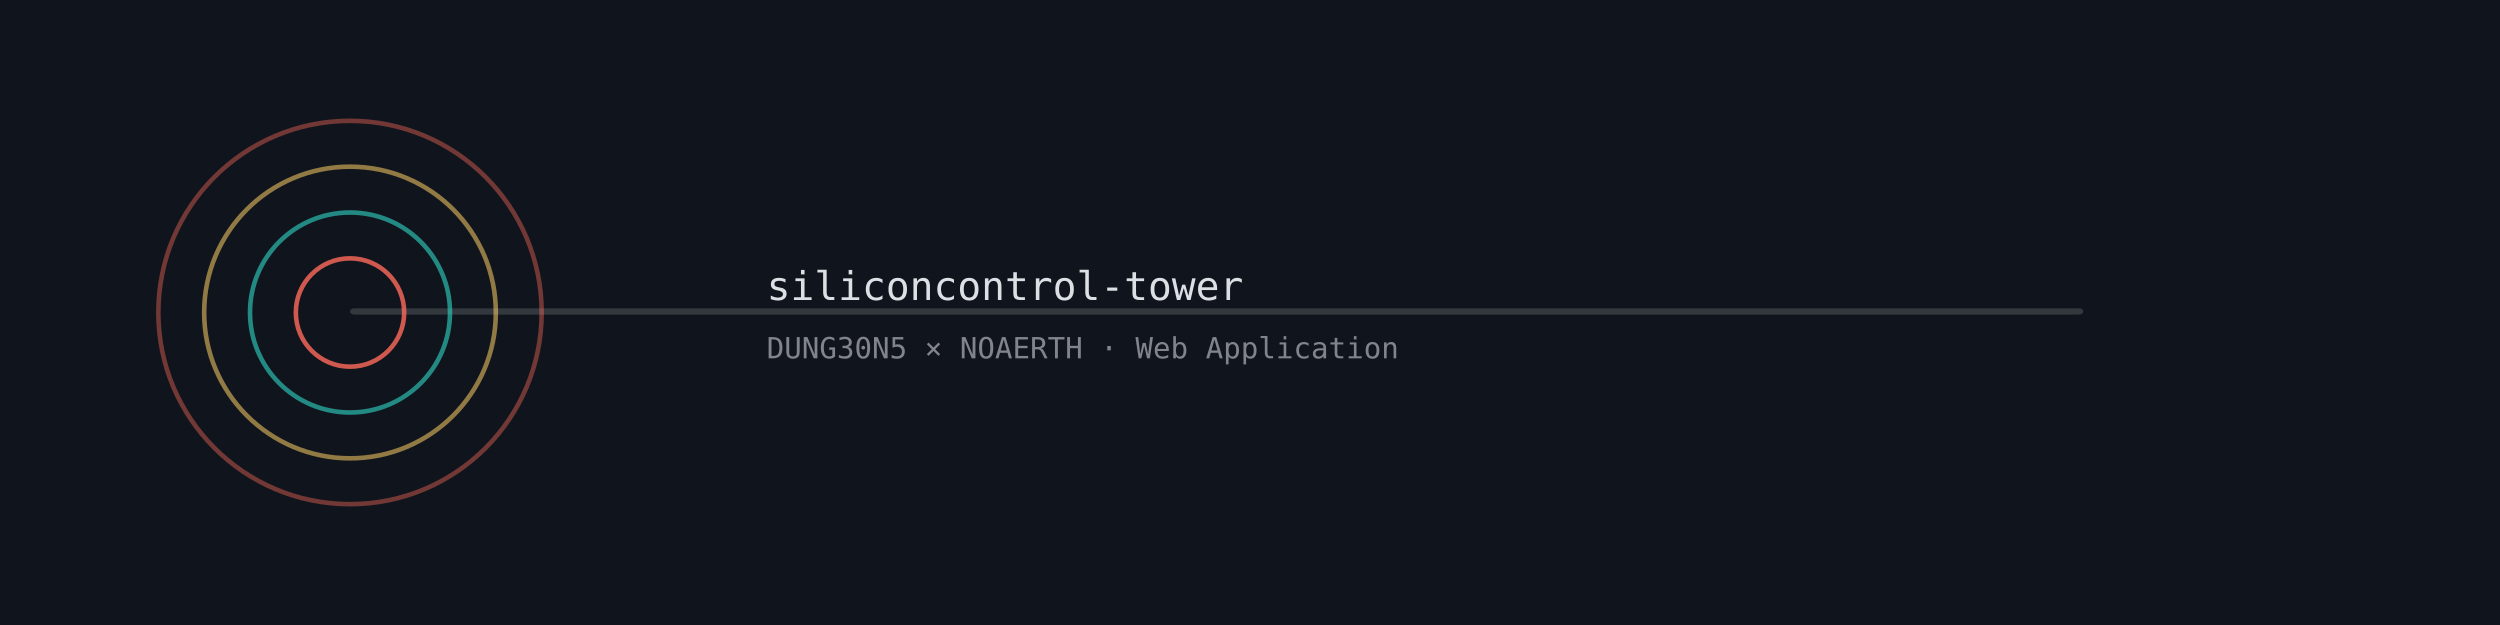
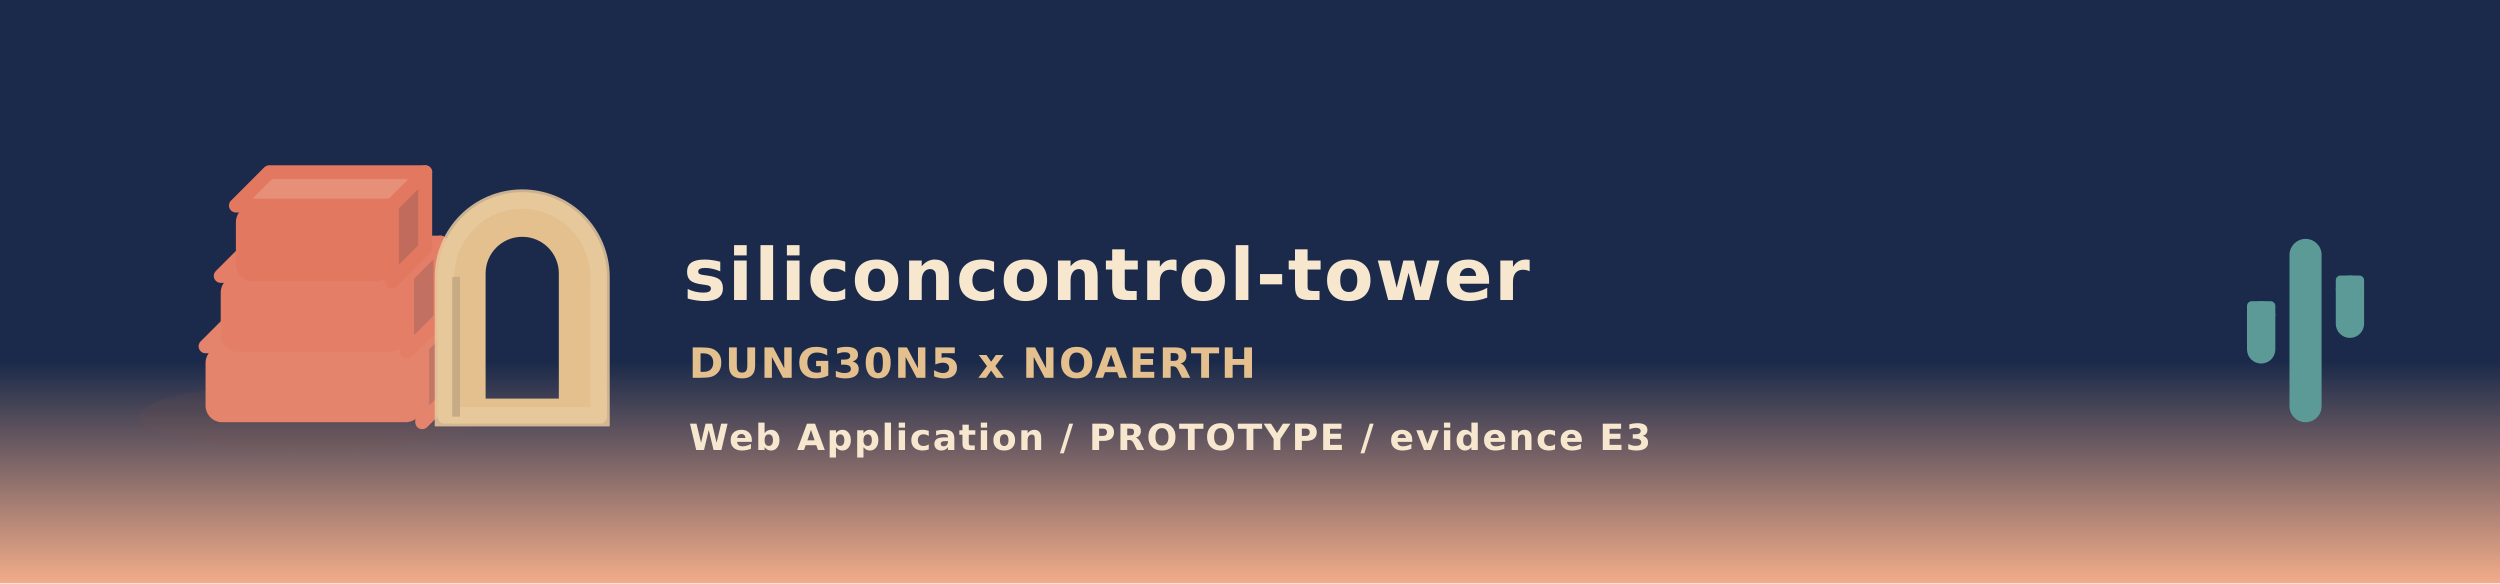
- <svg xmlns="http://www.w3.org/2000/svg" viewBox="0 0 1200 300" width="1200" height="300" role="img" aria-label="siliconcontrol-tower identity object">
-   <rect width="1200" height="300" fill="#10141c" />
-   <defs>
-     <linearGradient id="gft" x1="0" y1="0" x2="1" y2="1">
-       <stop offset="0%" stop-color="#ff6b5a" />
-       <stop offset="100%" stop-color="#2ec4b6" />
-     </linearGradient>
-   </defs>
-   <rect x="168.00" y="148.00" width="832.00" height="3.00" rx="2.00" fill="rgba(242,245,249,0.160)" opacity="1.00" />
-   <circle cx="168.00" cy="150.00" r="26.00" fill="none" stroke="rgba(255,107,90,0.800)" stroke-width="2.20" opacity="1.00" />
-   <circle cx="168.00" cy="150.00" r="48.00" fill="none" stroke="rgba(46,196,182,0.670)" stroke-width="2.20" opacity="1.00" />
-   <circle cx="168.00" cy="150.00" r="70.00" fill="none" stroke="rgba(255,209,102,0.540)" stroke-width="2.20" opacity="1.00" />
-   <circle cx="168.00" cy="150.00" r="92.00" fill="none" stroke="rgba(255,107,90,0.410)" stroke-width="2.20" opacity="1.00" />
-   <text x="368" y="144" font-family="ui-monospace,Menlo,monospace" font-size="19" fill="rgba(242,245,249,0.900)">siliconcontrol-tower</text>
-   <text x="368" y="172" font-family="ui-monospace,Menlo,monospace" font-size="14" fill="rgba(242,245,249,0.500)">DUNG30N5 × NOAERTH · Web Application</text>
+ <svg xmlns="http://www.w3.org/2000/svg" width="900" height="210" viewBox="0 0 900 210" role="img" aria-label="siliconcontrol-tower - identity object">
+   <linearGradient id="skyf" x1="0" y1="0" x2="0" y2="1">
+     <stop offset="0" stop-color="#1b2a4a" />
+     <stop offset="0.62" stop-color="#1b2a4a" />
+     <stop offset="1" stop-color="#f3ad8a" />
+   </linearGradient>
+   <rect width="900" height="210" fill="url(#skyf)" />
+   <rect x="0" y="352" width="900" height="-142" fill="#e3c08d" />
+   <rect x="0" y="352" width="900" height="3" fill="#e6c596" />
+   <ellipse cx="112" cy="150" rx="62" ry="12" fill="rgba(138,90,68,0.11)" />
+   <path d="M74,124.67 L152,124.67 L164,112.67 L86,112.67 Z" fill="#e99a82" stroke="#e5846c" stroke-width="5" stroke-linejoin="round" />
+   <path d="M152,124.67 L164,112.67 L164,140 L152,152 Z" fill="#c37566" stroke="#e5846c" stroke-width="5" stroke-linejoin="round" />
+   <rect x="74" y="124.67" width="78" height="27.33" rx="6" fill="#e5846c" />
+   <path d="M79.46,99.33 L146.54,99.33 L158.54,87.33 L91.46,87.33 Z" fill="#e8957d" stroke="#e47e66" stroke-width="5" stroke-linejoin="round" />
+   <path d="M146.54,99.33 L158.54,87.33 L158.54,114.67 L146.54,126.67 Z" fill="#c27061" stroke="#e47e66" stroke-width="5" stroke-linejoin="round" />
+   <rect x="79.46" y="99.33" width="67.08" height="27.33" rx="6" fill="#e47e66" />
+   <path d="M84.92,74 L141.08,74 L153.08,62 L96.92,62 Z" fill="#e79079" stroke="#e37861" stroke-width="5" stroke-linejoin="round" />
+   <path d="M141.08,74 L153.08,62 L153.08,89.33 L141.08,101.33 Z" fill="#c16b5d" stroke="#e37861" stroke-width="5" stroke-linejoin="round" />
+   <rect x="84.92" y="74" width="56.16" height="27.33" rx="6" fill="#e37861" />
+   <path d="M160,150 L160,99.68 A28,28 0 0 1 216,99.68 L216,150 Z M172.32,146 L172.32,98.43 A15.68,15.68 0 0 1 203.68,98.43 L203.68,146 Z" fill="#e3c08d" fill-rule="evenodd" stroke="#e3c08d" stroke-width="5" stroke-linejoin="round" />
+   <path d="M160,150 L160,99.68 A28,28 0 0 1 216,99.68 L216,150 Z" fill="none" stroke="#e8c99d" stroke-width="7" stroke-linecap="round" opacity="0.85" />
+   <rect x="162.8" y="99.68" width="2.8" height="50.32" fill="#c7ab84" />
+   <text x="246" y="108" font-family="Verdana,DejaVu Sans,sans-serif" font-size="26" font-weight="700" letter-spacing="0.6" fill="#f6e7ce" text-anchor="start">siliconcontrol-tower</text>
+   <text x="248" y="136" font-family="Verdana,DejaVu Sans,sans-serif" font-size="15" font-weight="700" letter-spacing="0.6" fill="#e3c08d" text-anchor="start">DUNG30N5 x NOAERTH</text>
+   <text x="248" y="162" font-family="Verdana,DejaVu Sans,sans-serif" font-size="13" font-weight="700" letter-spacing="0.6" fill="#f6e7ce" text-anchor="start">Web Application  /  PROTOTYPE  /  evidence E3</text>
+   <rect x="824.22" y="86" width="11.56" height="66" rx="5.78" fill="#5b9a97" />
+   <rect x="808.92" y="108.44" width="10.2" height="22.44" rx="5.1" fill="#5b9a97" />
+   <rect x="808.92" y="108.44" width="10.2" height="6.6" rx="1.7" fill="#5b9a97" />
+   <rect x="840.88" y="99.2" width="10.2" height="22.44" rx="5.1" fill="#5b9a97" />
+   <rect x="840.88" y="99.2" width="10.2" height="6.6" rx="1.7" fill="#5b9a97" />
</svg>
